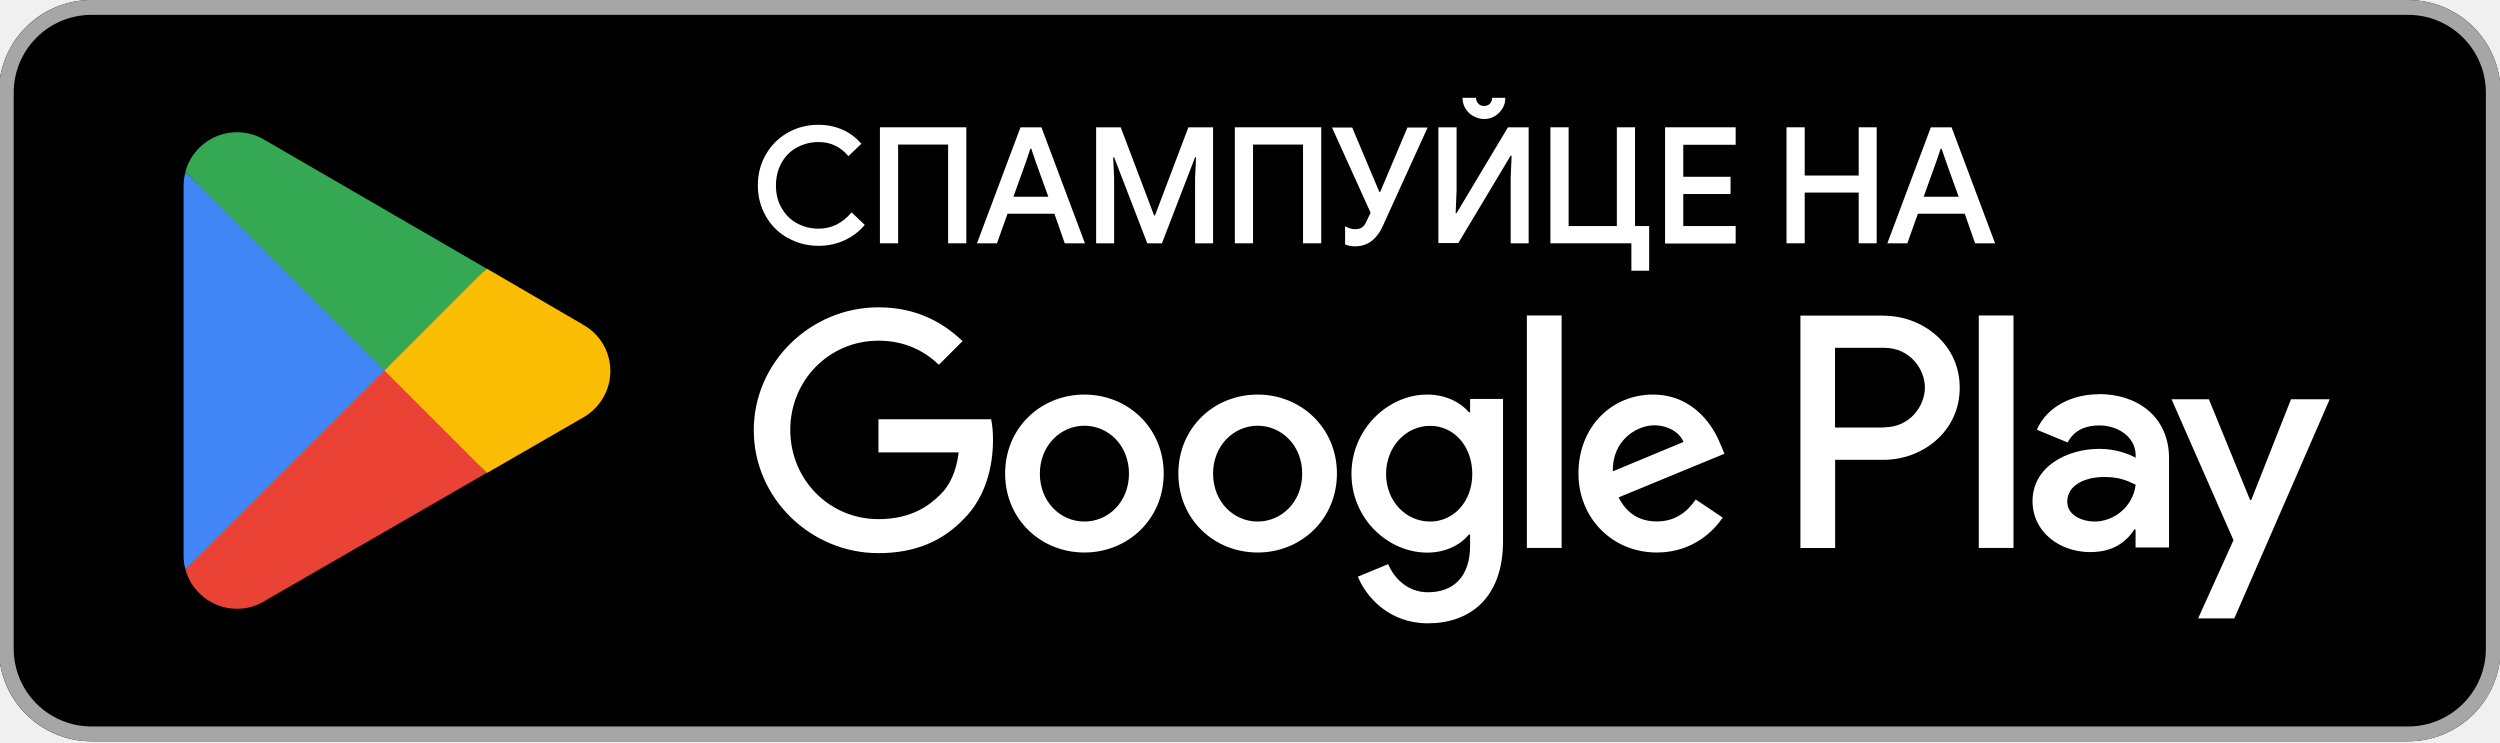
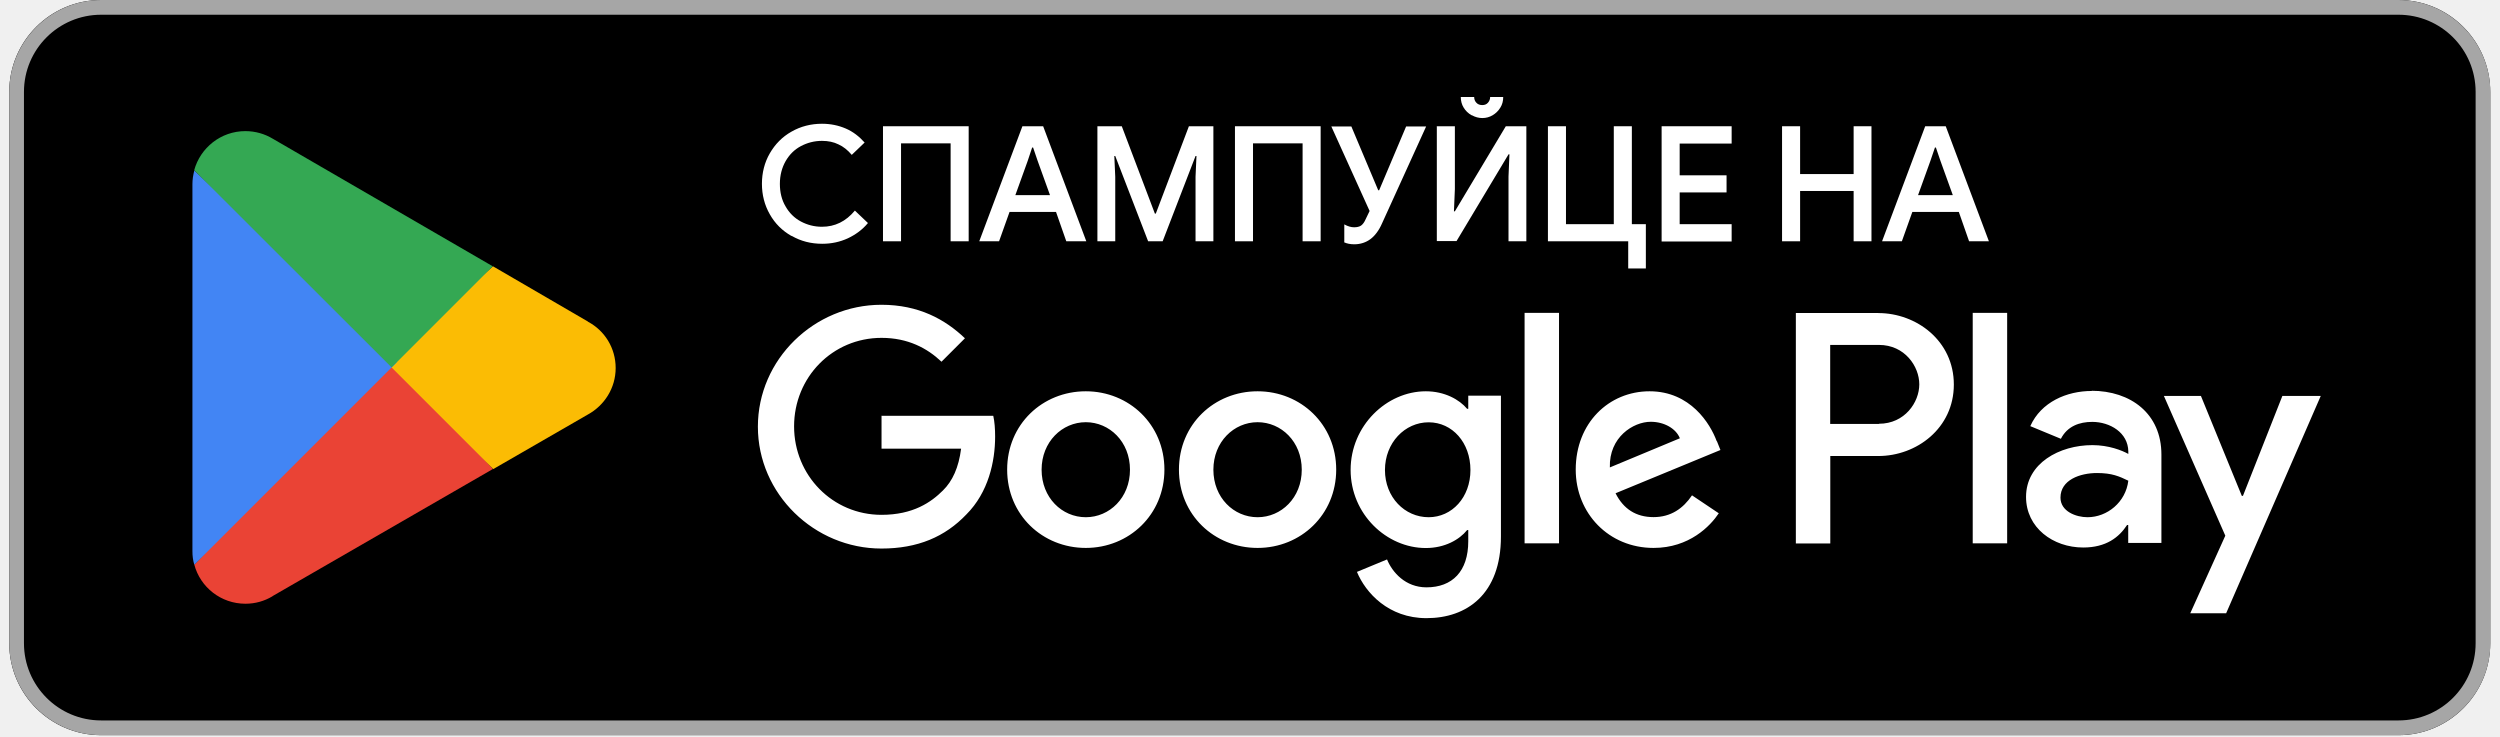
- <svg xmlns="http://www.w3.org/2000/svg" id="artwork" version="1.1" viewBox="0 0 239 71">
+ <svg xmlns="http://www.w3.org/2000/svg" id="artwork" version="1.1" viewBox="-1 0 241 71">
  <defs>
    <style>
      .st0 {
        fill: #4285f4;
      }

      .st1 {
        fill: #a6a6a6;
      }

      .st2 {
        fill: #34a853;
      }

      .st3 {
        fill: #fbbc04;
      }

      .st4 {
        fill: #fff;
      }

      .st5 {
        fill: #ea4335;
      }
    </style>
  </defs>
  <g>
    <rect x="-.11" y="0" width="239.17" height="70.87" rx="8.86" ry="8.86" />
    <path class="st1" d="M230.21,1.42c4.11,0,7.44,3.33,7.44,7.44v53.15c0,4.11-3.33,7.44-7.44,7.44H8.75c-4.11,0-7.44-3.33-7.44-7.44V8.86C1.31,4.75,4.64,1.42,8.75,1.42h221.46M230.21,0H8.75C3.88,0-.11,3.99-.11,8.86v53.15c0,4.87,3.99,8.86,8.86,8.86h221.46c4.87,0,8.86-3.99,8.86-8.86V8.86C239.07,3.99,235.08,0,230.21,0h0Z" />
    <g>
      <path class="st5" d="M36.6,34.41l-18.87,20.02h0c.58,2.18,2.57,3.77,4.93,3.77.94,0,1.82-.25,2.59-.71l.05-.04,21.22-12.24-9.94-10.82h.02v.02Z" />
      <path class="st3" d="M55.68,31h0l-9.16-5.33-10.33,9.19,10.36,10.36,9.12-5.26c1.59-.87,2.68-2.55,2.68-4.48s-1.06-3.61-2.66-4.46h0l-.02-.02Z" />
      <path class="st0" d="M17.73,16.44c-.11.43-.18.85-.18,1.31v35.38c0,.46.05.89.18,1.31l19.51-19.51s-19.51-18.5-19.51-18.5Z" />
      <path class="st2" d="M36.74,35.43l9.76-9.76-21.21-12.3c-.76-.46-1.67-.73-2.64-.73-2.36,0-4.34,1.61-4.93,3.77h0l19.01,18.99h0v.02Z" />
    </g>
  </g>
  <g>
    <path class="st4" d="M75.3,22.75c-.89-.51-1.59-1.2-2.09-2.09-.51-.89-.76-1.88-.76-2.94s.25-2.06.76-2.94,1.2-1.59,2.09-2.09c.89-.51,1.88-.76,2.94-.76.83,0,1.59.16,2.29.46s1.29.76,1.82,1.35l-1.24,1.19c-.39-.46-.81-.8-1.28-1.01-.46-.23-.99-.34-1.59-.34-.74,0-1.42.18-2.04.51s-1.1.81-1.47,1.45c-.35.62-.55,1.35-.55,2.18s.18,1.56.55,2.18c.35.62.85,1.12,1.47,1.45s1.29.51,2.04.51c1.24,0,2.3-.51,3.17-1.56l1.26,1.2c-.53.64-1.19,1.12-1.93,1.47-.76.35-1.58.53-2.48.53-1.08,0-2.06-.25-2.94-.76h-.02Z" />
    <path class="st4" d="M84.12,12.17h8.26v11.09h-1.74v-9.44h-4.78v9.44h-1.74v-11.09Z" />
    <path class="st4" d="M97.58,12.17h1.98l4.16,11.09h-1.93l-.99-2.83h-4.48l-1.01,2.83h-1.91l4.16-11.09h.02ZM100.22,18.81l-1.19-3.3-.44-1.29h-.09l-.43,1.29-1.19,3.3h3.33Z" />
    <path class="st4" d="M104.78,12.17h2.36l3.19,8.42h.09l3.19-8.42h2.36v11.09h-1.72v-6.22l.09-2h-.09l-3.17,8.22h-1.4l-3.17-8.22h-.09l.09,2v6.22h-1.72s0-11.09,0-11.09Z" />
    <path class="st4" d="M118.05,12.17h8.26v11.09h-1.74v-9.44h-4.78v9.44h-1.74v-11.09Z" />
    <path class="st4" d="M128.59,23.31v-1.68c.34.19.66.28.94.28s.5-.05.67-.16c.16-.11.32-.32.44-.6l.39-.81-3.69-8.15h1.93l2.59,6.15h.09l2.6-6.15h1.93l-4.25,9.34c-.3.69-.69,1.2-1.12,1.52s-.96.5-1.56.5c-.39,0-.71-.07-.97-.19v-.04Z" />
    <path class="st4" d="M137.53,12.17h1.72v6.06l-.09,2.14h.09l4.91-8.2h1.98v11.09h-1.72v-6.24l.09-2.14h-.09l-5.01,8.36h-1.9v-11.09l.02.02ZM140.86,11.11c-.32-.18-.58-.43-.76-.73-.19-.3-.28-.66-.28-1.03h1.29c0,.21.07.41.21.55.14.16.34.23.57.23s.41-.07.55-.23c.14-.16.21-.34.21-.55h1.26c0,.39-.09.73-.28,1.03-.18.3-.44.55-.74.73s-.64.27-.99.27-.69-.09-1.01-.27h-.02Z" />
    <path class="st4" d="M155.94,23.26h-7.72v-11.09h1.74v9.44h4.61v-9.44h1.74v9.44h1.35v4.27h-1.7v-2.62Z" />
    <path class="st4" d="M159.18,12.17h6.75v1.67h-5.01v3.06h4.52v1.65h-4.52v3.06h5.01v1.67h-6.75v-11.11Z" />
    <path class="st4" d="M170.79,12.17h1.74v4.61h5.16v-4.61h1.72v11.09h-1.72v-4.85h-5.16v4.85h-1.74v-11.09Z" />
    <path class="st4" d="M184.59,12.17h1.98l4.16,11.09h-1.91l-.99-2.83h-4.48l-1.01,2.83h-1.91l4.16-11.09ZM187.25,18.81l-1.19-3.3-.44-1.29h-.09l-.44,1.29-1.19,3.3h3.35Z" />
  </g>
  <path class="st4" d="M120.23,37.72c-4.17,0-7.58,3.18-7.58,7.55s3.41,7.55,7.58,7.55,7.58-3.2,7.58-7.55-3.41-7.55-7.58-7.55ZM120.23,49.86c-2.3,0-4.26-1.89-4.26-4.58s1.98-4.58,4.26-4.58,4.26,1.87,4.26,4.58-1.98,4.58-4.26,4.58ZM103.67,37.72c-4.17,0-7.58,3.18-7.58,7.55s3.41,7.55,7.58,7.55,7.58-3.2,7.58-7.55-3.41-7.55-7.58-7.55ZM103.67,49.86c-2.3,0-4.26-1.89-4.26-4.58s1.98-4.58,4.26-4.58,4.26,1.87,4.26,4.58-1.98,4.58-4.26,4.58ZM83.98,40.05v3.2h7.67c-.23,1.82-.83,3.13-1.75,4.03-1.12,1.12-2.86,2.35-5.92,2.35-4.72,0-8.43-3.8-8.43-8.53s3.7-8.53,8.43-8.53c2.54,0,4.4.99,5.78,2.3l2.26-2.26c-1.92-1.83-4.46-3.23-8.05-3.23-6.47,0-11.91,5.26-11.91,11.75s5.44,11.75,11.91,11.75c3.5,0,6.13-1.13,8.19-3.29,2.12-2.12,2.77-5.1,2.77-7.5,0-.74-.05-1.44-.18-2.01h-10.78v-.02h.01ZM164.49,42.53c-.62-1.69-2.54-4.81-6.47-4.81s-7.12,3.06-7.12,7.55c0,4.23,3.2,7.55,7.5,7.55,3.46,0,5.48-2.12,6.29-3.34l-2.58-1.73c-.85,1.26-2.03,2.1-3.71,2.1s-2.9-.78-3.66-2.3l10.11-4.17-.34-.85h-.02ZM154.19,45.06c-.09-2.92,2.26-4.4,3.94-4.4,1.31,0,2.44.66,2.81,1.59l-6.75,2.81ZM145.97,52.38h3.32v-22.22h-3.32v22.22ZM140.54,39.41h-.11c-.74-.89-2.17-1.69-3.98-1.69-3.78,0-7.25,3.32-7.25,7.58s3.46,7.53,7.25,7.53c1.82,0,3.23-.8,3.98-1.73h.11v1.08c0,2.9-1.54,4.44-4.03,4.44-2.03,0-3.29-1.45-3.8-2.69l-2.9,1.2c.83,2.01,3.04,4.46,6.7,4.46,3.89,0,7.18-2.3,7.18-7.87v-13.58h-3.15v1.24ZM136.72,49.86c-2.3,0-4.21-1.92-4.21-4.55s1.92-4.6,4.21-4.6,4.03,1.96,4.03,4.6-1.78,4.55-4.03,4.55ZM180.06,30.17h-7.94v22.22h3.32v-8.43h4.63c3.68,0,7.28-2.67,7.28-6.89s-3.61-6.89-7.28-6.89h-.02.01ZM180.13,40.87h-4.7v-7.62h4.7c2.49,0,3.89,2.07,3.89,3.8s-1.4,3.8-3.89,3.8h0s0,.02,0,.02ZM200.64,37.69c-2.4,0-4.88,1.06-5.92,3.39l2.95,1.22c.62-1.22,1.8-1.63,3.02-1.63,1.71,0,3.46,1.03,3.48,2.86v.23c-.6-.34-1.89-.85-3.46-.85-3.18,0-6.4,1.75-6.4,4.99,0,2.97,2.6,4.88,5.51,4.88,2.22,0,3.46-.99,4.23-2.17h.11v1.73h3.2v-8.52c0-3.94-2.95-6.15-6.75-6.15h.04-.01ZM200.23,49.86c-1.08,0-2.6-.55-2.6-1.89,0-1.71,1.89-2.37,3.52-2.37,1.45,0,2.15.32,3.02.74-.25,2.07-2.03,3.52-3.94,3.52h0v-.02h0ZM219.02,38.17l-3.8,9.63h-.11l-3.94-9.63h-3.57l5.92,13.47-3.38,7.48h3.46l9.12-20.95h-3.7.01ZM189.17,52.38h3.32v-22.22h-3.32v22.22Z" />
</svg>
